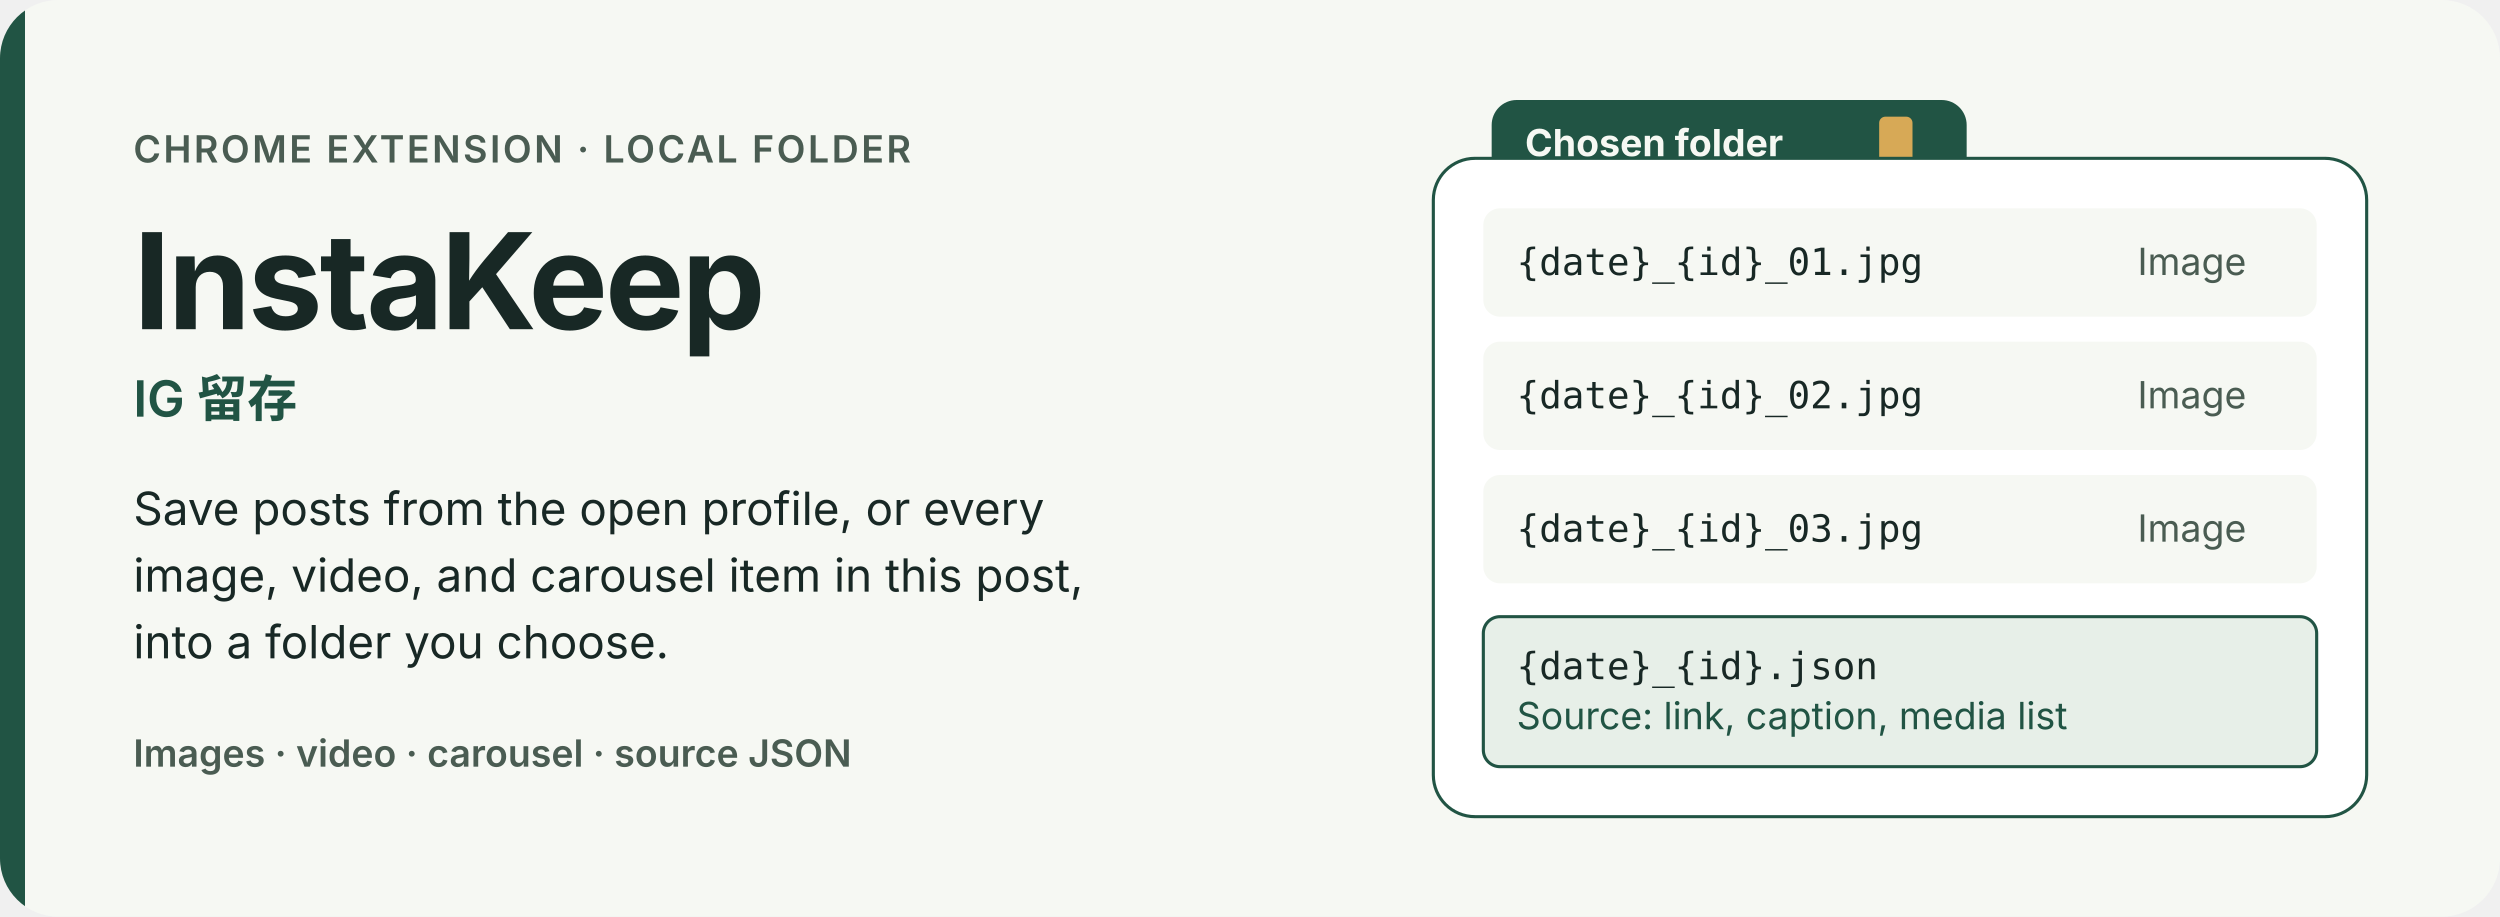
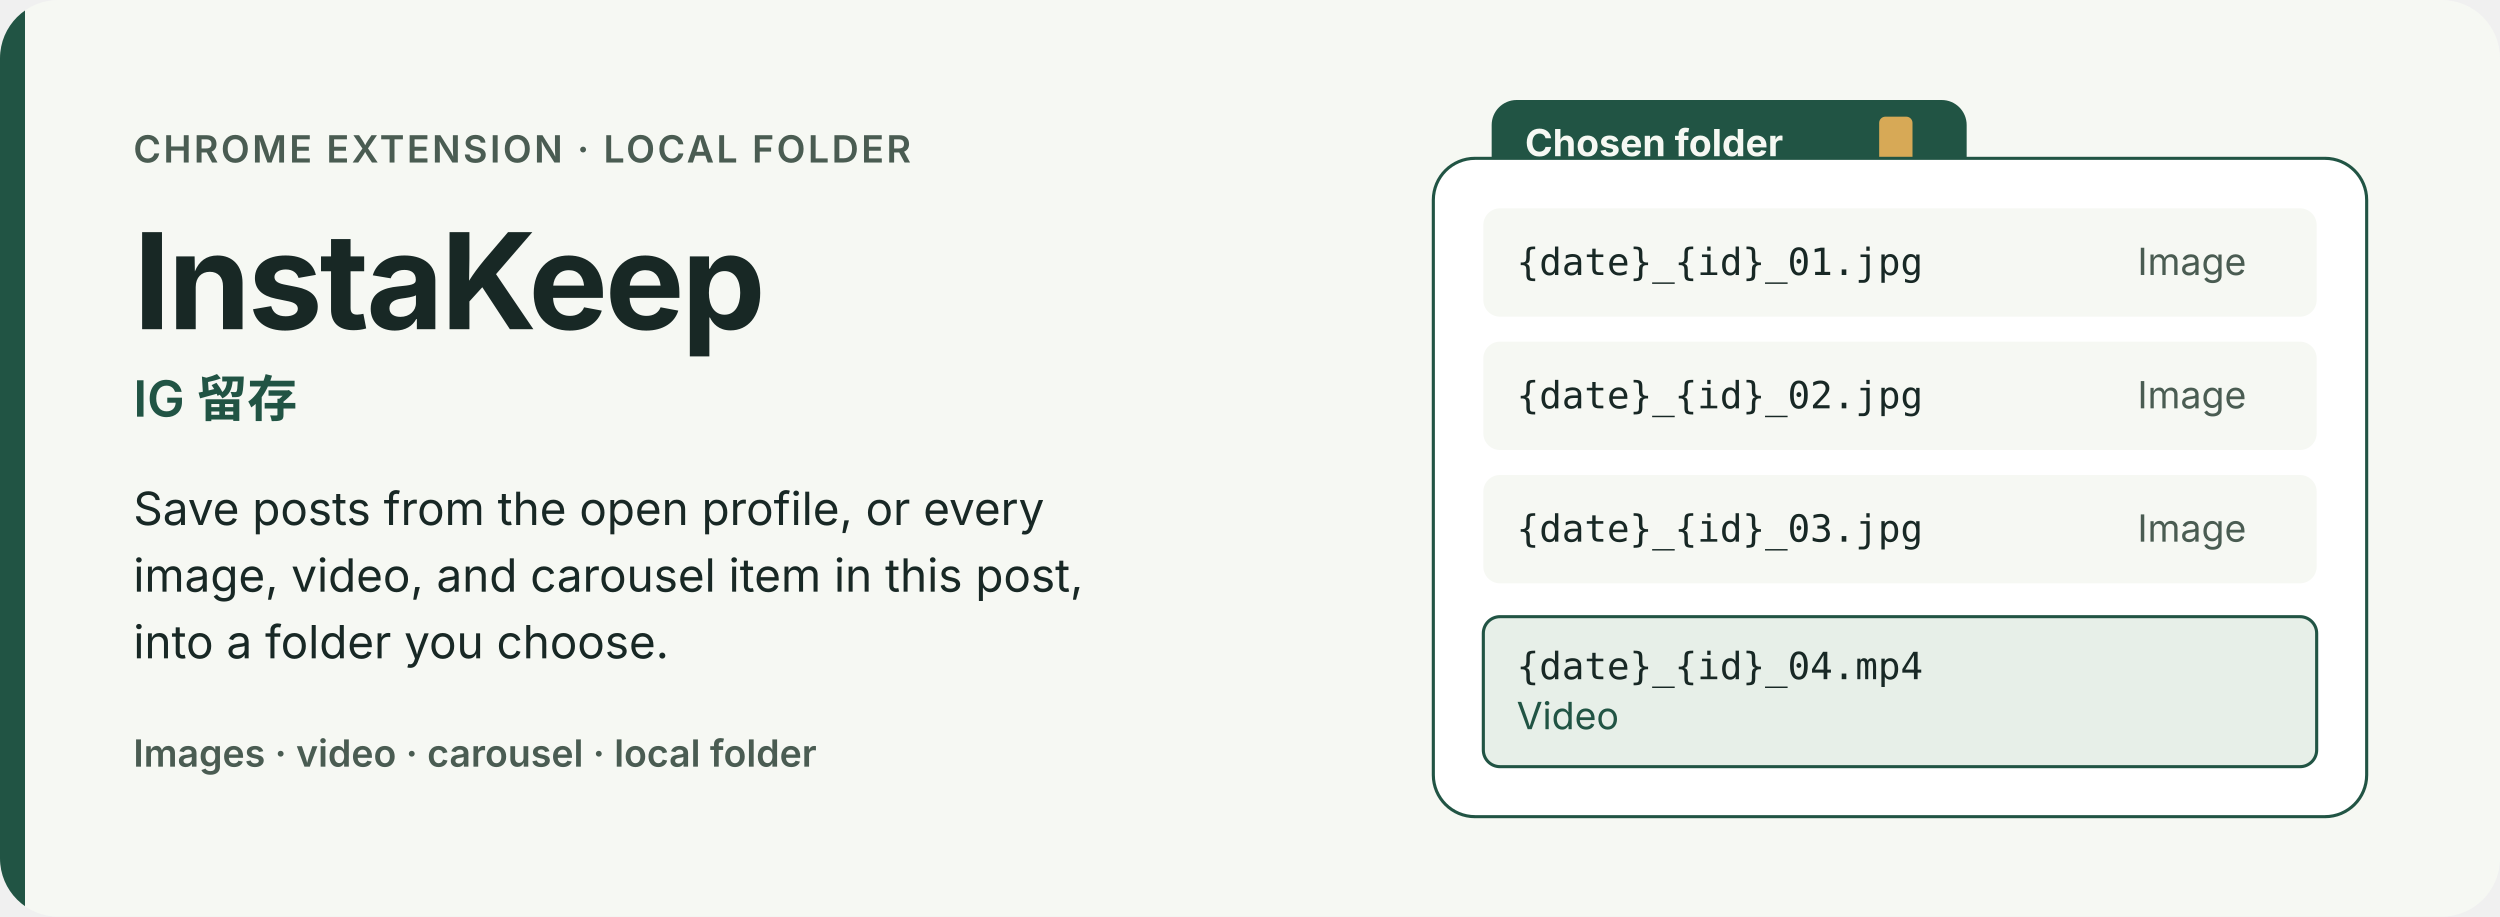
<svg xmlns="http://www.w3.org/2000/svg" width="1200" height="440" viewBox="0 0 1200 440" role="img" aria-labelledby="title desc">
  <defs>
    <clipPath id="frame">
      <rect width="1200" height="440" rx="28" />
    </clipPath>
  </defs>
  <g clip-path="url(#frame)">
    <rect width="1200" height="440" fill="#F6F8F3" />
    <rect width="12" height="440" fill="#215444" />
    <g id="title-block" font-family="-apple-system, BlinkMacSystemFont, 'Segoe UI', 'PingFang SC', sans-serif">
      <text x="64" y="78" fill="#4A5C52" font-size="18" font-weight="600" letter-spacing="1.2">CHROME EXTENSION · LOCAL FOLDER</text>
      <text x="64" y="158" fill="#182825" font-size="64" font-weight="700" letter-spacing="-1.4">InstaKeep</text>
      <text x="64" y="200" fill="#215444" font-size="24" font-weight="600">IG 留存</text>
      <text x="64" y="252" fill="#182825" font-size="22">Save posts from the open profile, or every</text>
      <text x="64" y="284" fill="#182825" font-size="22">image, video, and carousel item in this post,</text>
      <text x="64" y="316" fill="#182825" font-size="22">into a folder you choose.</text>
-       <text x="64" y="368" fill="#4A5C52" font-size="18" font-weight="600">Images · video · carousel · source JSON</text>
+       <text x="64" y="368" fill="#4A5C52" font-size="18" font-weight="600">Images · video · carousel · local folder</text>
    </g>
    <g id="folder-proof" transform="translate(688 48)">
      <rect x="28" y="0" width="228" height="42" rx="12" fill="#215444" />
      <rect x="214" y="8" width="16" height="24" rx="3" fill="#D7A956" />
      <text x="44" y="27" fill="#F6F8F3" font-size="18" font-weight="650" font-family="-apple-system, BlinkMacSystemFont, 'Segoe UI', 'PingFang SC', sans-serif">Chosen folder</text>
      <rect x="0" y="28" width="448" height="316" rx="20" fill="#FFFFFF" stroke="#215444" stroke-width="1.5" />
      <g font-family="ui-monospace, SFMono-Regular, Menlo, monospace" font-size="18">
        <rect x="24" y="52" width="400" height="52" rx="8" fill="#F6F8F3" />
        <text x="40" y="84" fill="#182825">{date}_{id}_01.jpg</text>
        <text x="338" y="84" fill="#4A5C52" font-family="-apple-system, BlinkMacSystemFont, 'Segoe UI', 'PingFang SC', sans-serif" font-size="18">Image</text>
        <rect x="24" y="116" width="400" height="52" rx="8" fill="#F6F8F3" />
        <text x="40" y="148" fill="#182825">{date}_{id}_02.jpg</text>
        <text x="338" y="148" fill="#4A5C52" font-family="-apple-system, BlinkMacSystemFont, 'Segoe UI', 'PingFang SC', sans-serif" font-size="18">Image</text>
        <rect x="24" y="180" width="400" height="52" rx="8" fill="#F6F8F3" />
        <text x="40" y="212" fill="#182825">{date}_{id}_03.jpg</text>
        <text x="338" y="212" fill="#4A5C52" font-family="-apple-system, BlinkMacSystemFont, 'Segoe UI', 'PingFang SC', sans-serif" font-size="18">Image</text>
      </g>
      <rect x="24" y="248" width="400" height="72" rx="8" fill="#E7EFE8" stroke="#215444" stroke-width="1.5" />
-       <text x="40" y="278" fill="#182825" font-size="18" font-family="ui-monospace, SFMono-Regular, Menlo, monospace">{date}_{id}.json</text>
-       <text x="40" y="302" fill="#215444" font-size="18" font-family="-apple-system, BlinkMacSystemFont, 'Segoe UI', 'PingFang SC', sans-serif">Source: link, caption, media list</text>
+       <text x="40" y="278" fill="#182825" font-size="18" font-family="ui-monospace, SFMono-Regular, Menlo, monospace">{date}_{id}_04.mp4</text>
+       <text x="40" y="302" fill="#215444" font-size="18" font-family="-apple-system, BlinkMacSystemFont, 'Segoe UI', 'PingFang SC', sans-serif">Video</text>
    </g>
  </g>
</svg>
